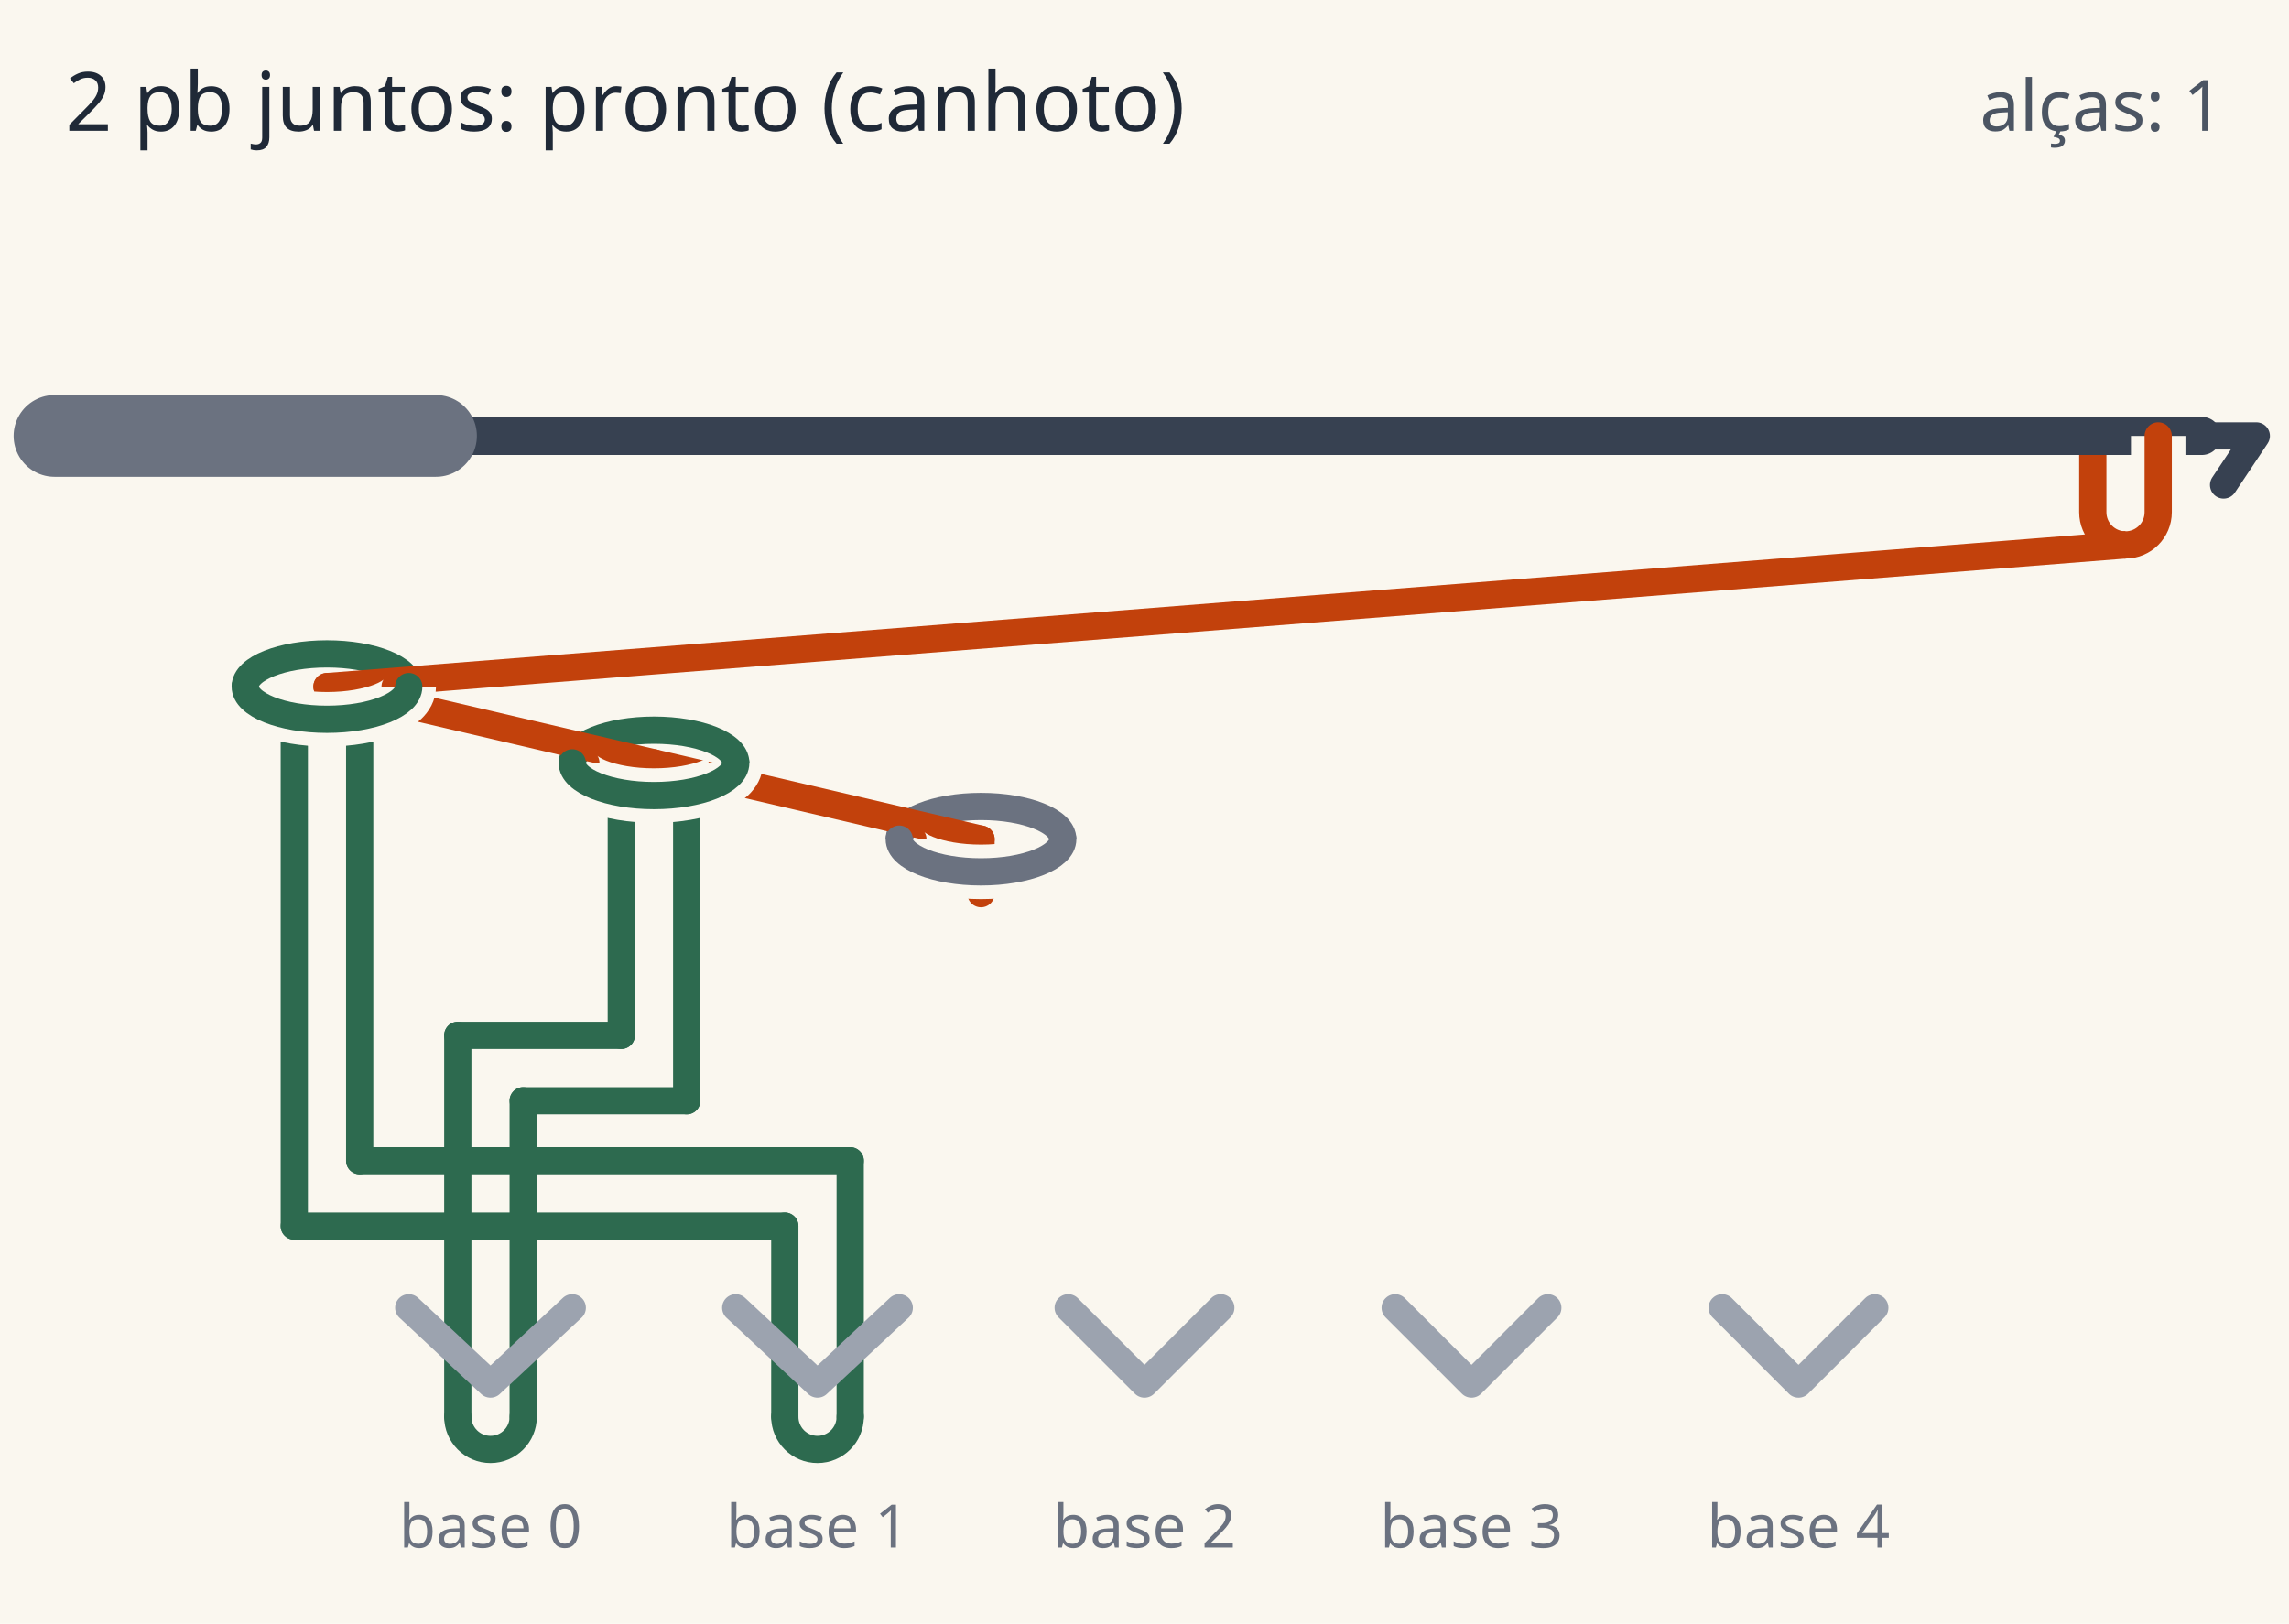
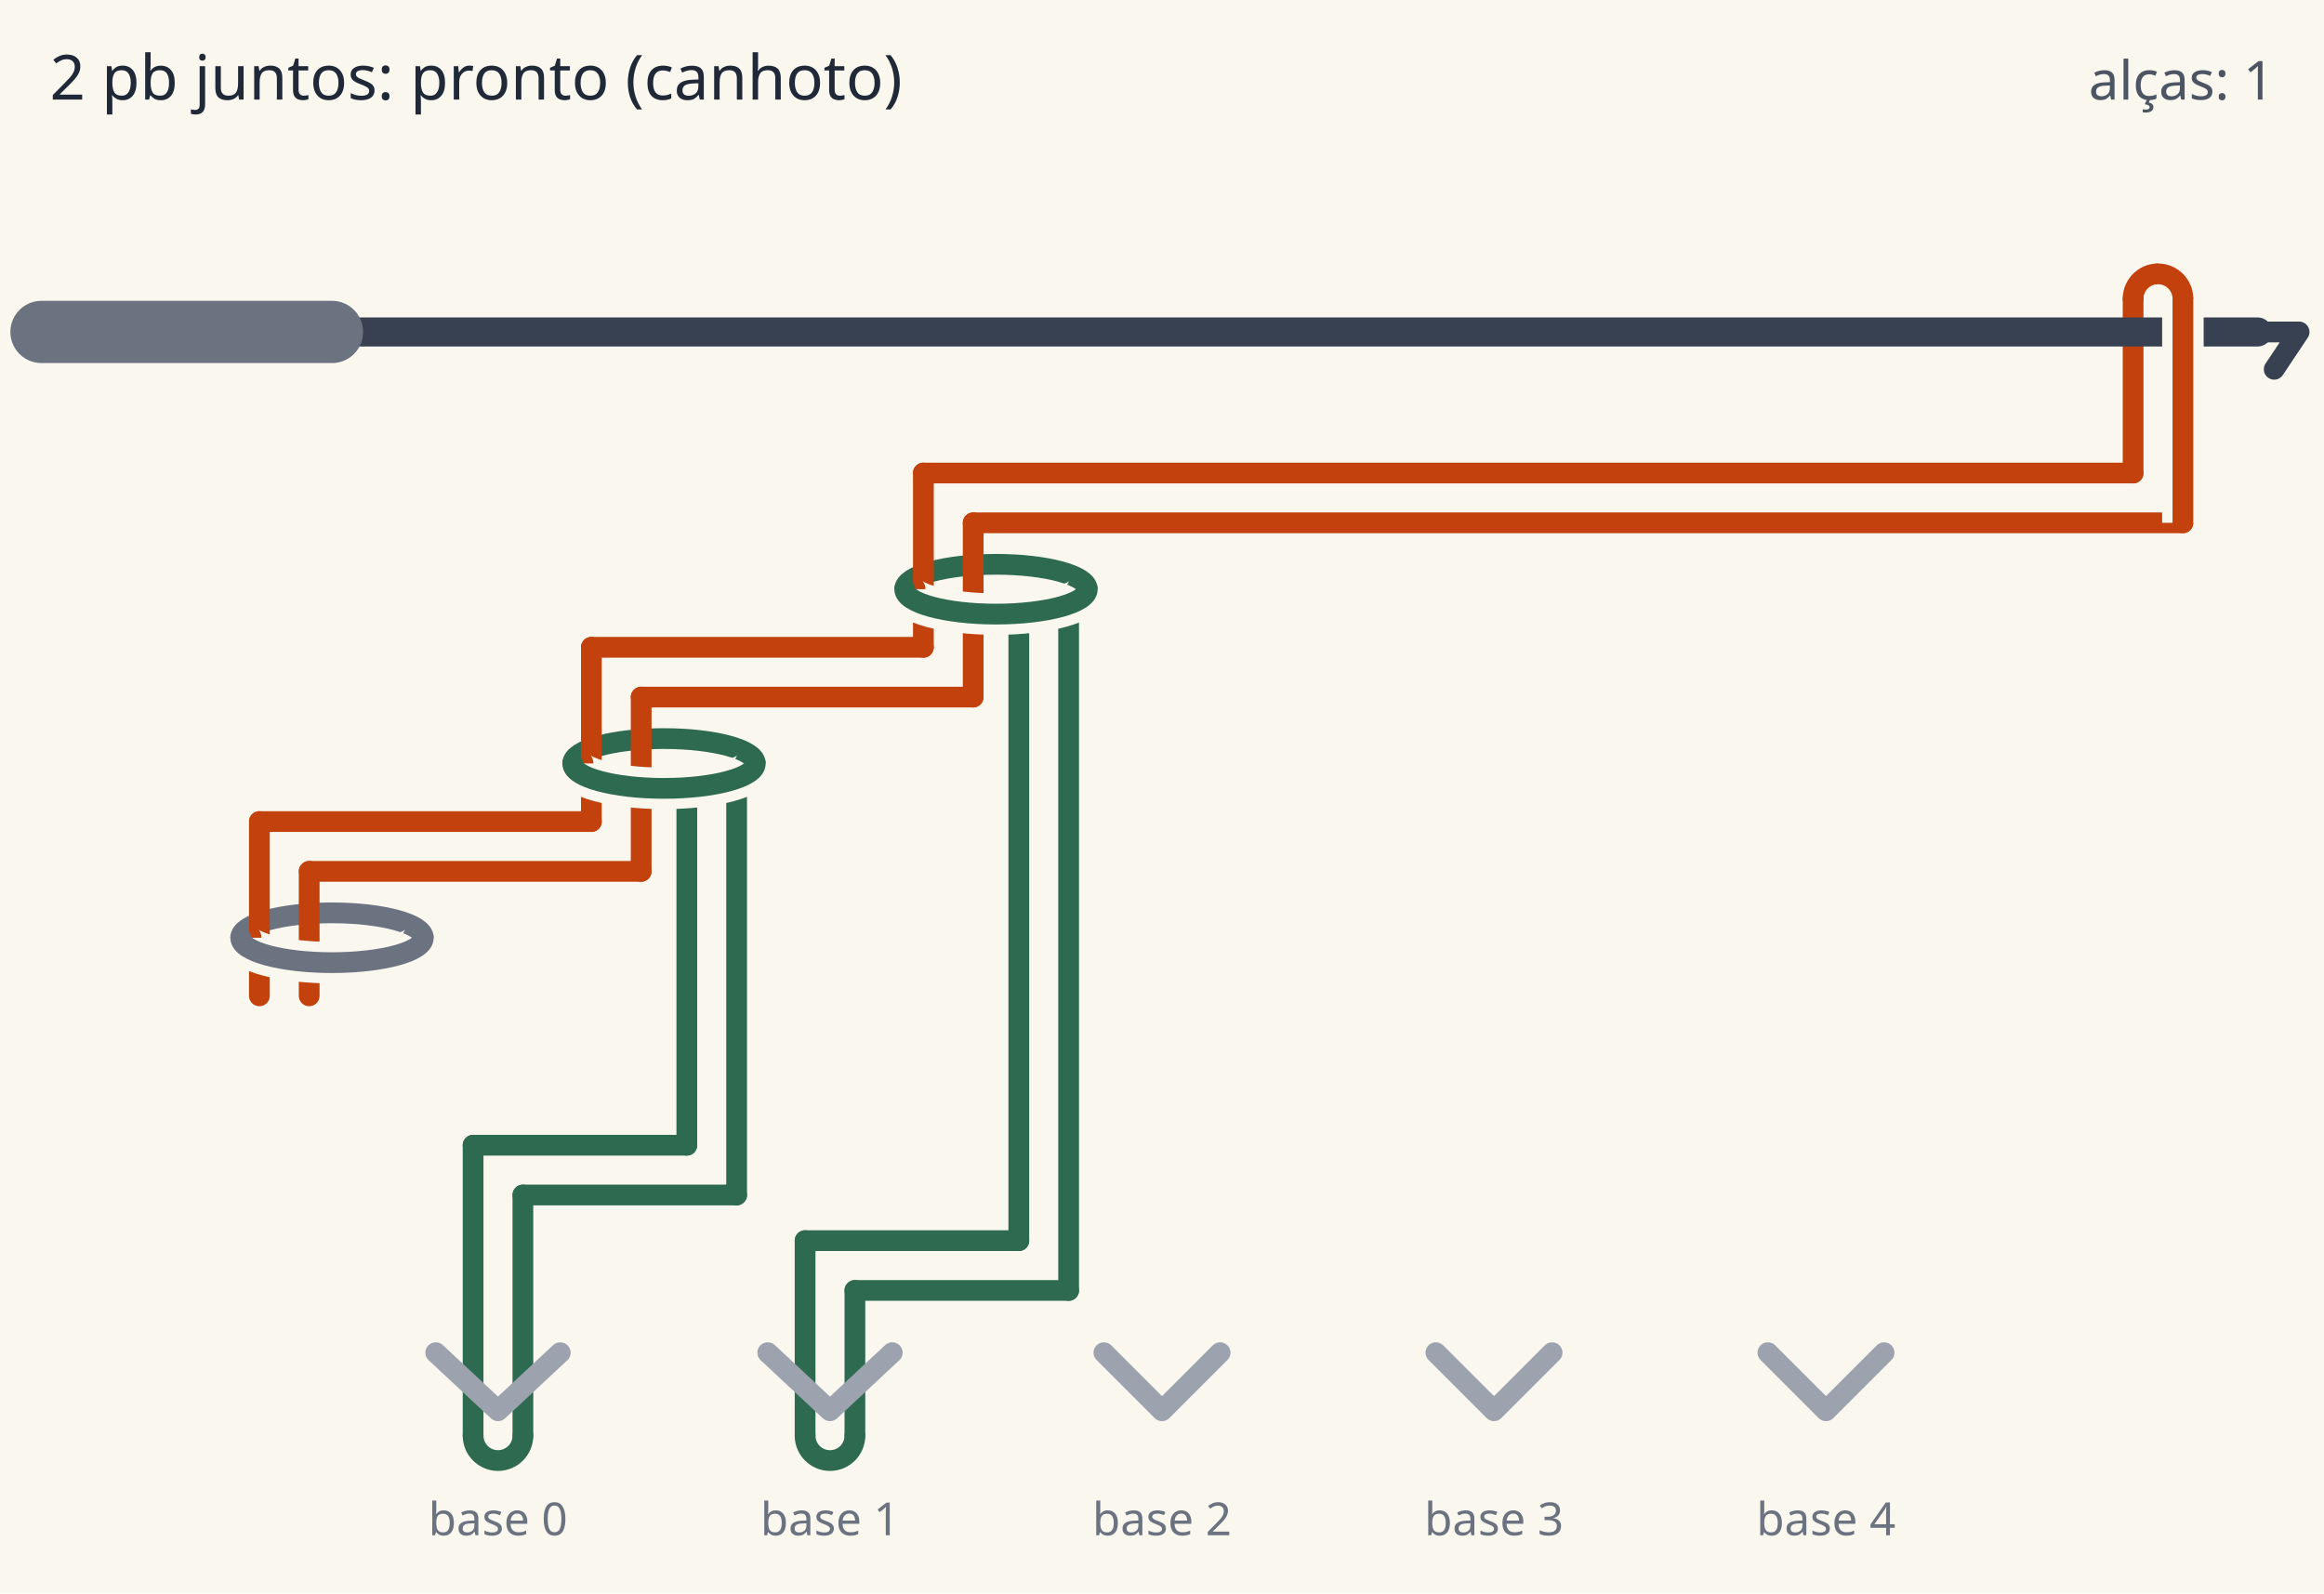
- <svg xmlns="http://www.w3.org/2000/svg" viewBox="0 0 420.0 298.0" width="420.0" height="298.0" font-family="sans-serif">
+ <svg xmlns="http://www.w3.org/2000/svg" viewBox="0 0 560.0 384.0" width="560.0" height="384.0" font-family="sans-serif">
  <rect width="100%" height="100%" fill="#faf7ef" />
  <text x="12" y="24" font-size="15" fill="#1f2937">2 pb juntos: pronto (canhoto)</text>
-   <text x="408.0" y="24" font-size="13" text-anchor="end" fill="#4b5563">alças: 1</text>
-   <text x="90.0" y="284.0" font-size="11" text-anchor="middle" fill="#6b7280">base 0</text>
-   <text x="150.0" y="284.0" font-size="11" text-anchor="middle" fill="#6b7280">base 1</text>
-   <text x="210.0" y="284.0" font-size="11" text-anchor="middle" fill="#6b7280">base 2</text>
-   <text x="270.0" y="284.0" font-size="11" text-anchor="middle" fill="#6b7280">base 3</text>
-   <text x="330.0" y="284.0" font-size="11" text-anchor="middle" fill="#6b7280">base 4</text>
-   <line data-leg="1" data-base="0" data-side="back" data-seg="0" x1="114.0" y1="146.0" x2="114.0" y2="190.0" stroke="#2d6a4f" stroke-width="5" stroke-linecap="round" />
-   <line data-leg="1" data-base="0" data-side="back" data-seg="1" x1="114.0" y1="190.0" x2="84.0" y2="190.0" stroke="#2d6a4f" stroke-width="5" stroke-linecap="round" />
-   <line data-leg="1" data-base="0" data-side="back" data-seg="2" x1="84.0" y1="190.0" x2="84.0" y2="260.0" stroke="#2d6a4f" stroke-width="5" stroke-linecap="round" />
-   <line data-leg="1" data-base="0" data-side="front" data-seg="0" x1="126.0" y1="146.0" x2="126.0" y2="202.0" stroke="#2d6a4f" stroke-width="5" stroke-linecap="round" />
-   <line data-leg="1" data-base="0" data-side="front" data-seg="1" x1="126.0" y1="202.0" x2="96.0" y2="202.0" stroke="#2d6a4f" stroke-width="5" stroke-linecap="round" />
-   <line data-leg="1" data-base="0" data-side="front" data-seg="2" x1="96.0" y1="202.0" x2="96.0" y2="260.0" stroke="#2d6a4f" stroke-width="5" stroke-linecap="round" />
-   <line data-leg="2" data-base="1" data-side="back" data-seg="0" x1="54.0" y1="132.0" x2="54.0" y2="225.0" stroke="#2d6a4f" stroke-width="5" stroke-linecap="round" />
-   <line data-leg="2" data-base="1" data-side="back" data-seg="1" x1="54.0" y1="225.0" x2="144.0" y2="225.0" stroke="#2d6a4f" stroke-width="5" stroke-linecap="round" />
-   <line data-leg="2" data-base="1" data-side="back" data-seg="2" x1="144.0" y1="225.0" x2="144.0" y2="260.0" stroke="#2d6a4f" stroke-width="5" stroke-linecap="round" />
-   <line data-leg="2" data-base="1" data-side="front" data-seg="0" x1="66.0" y1="132.0" x2="66.0" y2="213.0" stroke="#2d6a4f" stroke-width="5" stroke-linecap="round" />
-   <line data-leg="2" data-base="1" data-side="front" data-seg="1" x1="66.0" y1="213.0" x2="156.0" y2="213.0" stroke="#2d6a4f" stroke-width="5" stroke-linecap="round" />
-   <line data-leg="2" data-base="1" data-side="front" data-seg="2" x1="156.0" y1="213.0" x2="156.0" y2="260.0" stroke="#2d6a4f" stroke-width="5" stroke-linecap="round" />
-   <path data-leg-curve="1" data-base="0" d="M 84.0 260.0 A 6 6 0 0 0 96.0 260.0" fill="none" stroke="#2d6a4f" stroke-width="5" stroke-linecap="round" />
-   <path data-leg-curve="2" data-base="1" d="M 144.0 260.0 A 6 6 0 0 0 156.0 260.0" fill="none" stroke="#2d6a4f" stroke-width="5" stroke-linecap="round" />
-   <path data-base-top="0" data-cx="90.0" data-hw="15.0" d="M 75.0 240.0 L 90.0 254.0 L 105.0 240.0" fill="none" stroke="#9ca3af" stroke-width="5" stroke-linecap="round" stroke-linejoin="round" />
-   <path data-base-top="1" data-cx="150.0" data-hw="15.0" d="M 135.0 240.0 L 150.0 254.0 L 165.0 240.0" fill="none" stroke="#9ca3af" stroke-width="5" stroke-linecap="round" stroke-linejoin="round" />
-   <path data-base-top="2" data-cx="210.0" data-hw="14.0" d="M 196.0 240.0 L 210.0 254.0 L 224.0 240.0" fill="none" stroke="#9ca3af" stroke-width="5" stroke-linecap="round" stroke-linejoin="round" />
-   <path data-base-top="3" data-cx="270.0" data-hw="14.0" d="M 256.0 240.0 L 270.0 254.0 L 284.0 240.0" fill="none" stroke="#9ca3af" stroke-width="5" stroke-linecap="round" stroke-linejoin="round" />
-   <path data-base-top="4" data-cx="330.0" data-hw="14.0" d="M 316.0 240.0 L 330.0 254.0 L 344.0 240.0" fill="none" stroke="#9ca3af" stroke-width="5" stroke-linecap="round" stroke-linejoin="round" />
-   <path data-loop="0" data-kind="initial" data-on-hook="0" data-part="back" data-cx="180.0" data-cy="154.0" d="M 165.0 154.0 A 15 6 0 0 1 195.0 154.0" fill="none" stroke="#6b7280" stroke-width="5" stroke-linecap="round" />
-   <path data-loop="1" data-kind="pulled" data-on-hook="0" data-part="back" data-cx="120.0" data-cy="140.0" d="M 105.0 140.0 A 15 6 0 0 1 135.0 140.0" fill="none" stroke="#2d6a4f" stroke-width="5" stroke-linecap="round" />
-   <path data-loop="2" data-kind="pulled" data-on-hook="0" data-part="back" data-cx="60.0" data-cy="126.0" d="M 45.0 126.0 A 15 6 0 0 1 75.0 126.0" fill="none" stroke="#2d6a4f" stroke-width="5" stroke-linecap="round" />
-   <path data-loop="3" data-kind="yo" data-on-hook="1" data-part="back" data-cx="390.0" data-cy="80.0" d="M 384.0 80.0 L 384.0 94.0 A 6 6 0 0 0 390.0 100.0" fill="none" stroke="#c2410c" stroke-width="5" stroke-linecap="round" />
-   <line data-hook="1" x1="16.0" y1="80" x2="404.0" y2="80" stroke="#374151" stroke-width="7" stroke-linecap="round" />
+   <text x="548.0" y="24" font-size="13" text-anchor="end" fill="#4b5563">alças: 1</text>
+   <text x="120.0" y="370.0" font-size="11" text-anchor="middle" fill="#6b7280">base 0</text>
+   <text x="200.0" y="370.0" font-size="11" text-anchor="middle" fill="#6b7280">base 1</text>
+   <text x="280.0" y="370.0" font-size="11" text-anchor="middle" fill="#6b7280">base 2</text>
+   <text x="360.0" y="370.0" font-size="11" text-anchor="middle" fill="#6b7280">base 3</text>
+   <text x="440.0" y="370.0" font-size="11" text-anchor="middle" fill="#6b7280">base 4</text>
+   <path data-loop="0" data-kind="initial" data-on-hook="0" data-part="back" data-cx="80.0" data-cy="226.0" d="M 58.0 226.0 A 22 6 0 0 1 102.0 226.0" fill="none" stroke="#6b7280" stroke-width="5" stroke-linecap="round" />
+   <path data-loop="1" data-kind="pulled" data-on-hook="0" data-part="back" data-cx="160.0" data-cy="184.0" d="M 138.0 184.0 A 22 6 0 0 1 182.0 184.0" fill="none" stroke="#2d6a4f" stroke-width="5" stroke-linecap="round" />
+   <path data-loop="2" data-kind="pulled" data-on-hook="0" data-part="back" data-cx="240.0" data-cy="142.0" d="M 218.0 142.0 A 22 6 0 0 1 262.0 142.0" fill="none" stroke="#2d6a4f" stroke-width="5" stroke-linecap="round" />
+   <path data-bend="3" data-side="back" d="M 514.0 72 A 6 6 0 0 1 520.0 66" fill="none" stroke="#c2410c" stroke-width="5" stroke-linecap="round" />
+   <line data-pair="3" data-side="back" data-seg="0" data-strand="3" data-draw="1" data-loop="3" data-kind="yo" data-on-hook="1" data-part="back" data-cx="520.0" data-cy="80" x1="514.0" y1="72.0" x2="514.0" y2="114.0" stroke="#c2410c" stroke-width="5" stroke-linecap="round" />
+   <line data-hook="1" x1="16.0" y1="80" x2="544.0" y2="80" stroke="#374151" stroke-width="7" stroke-linecap="round" />
  <line data-hook-handle="1" x1="10.0" y1="80" x2="80.0" y2="80" stroke="#6b7280" stroke-width="15" stroke-linecap="round" />
-   <path data-hook-tip="1" d="M 402.0 80 L 414.0 80 L 408.0 89" fill="none" stroke="#374151" stroke-width="5" stroke-linecap="round" stroke-linejoin="round" />
-   <line data-strand="3" data-draw="1" data-through="2" x1="390.0" y1="100.0" x2="60.0" y2="126.0" stroke="#c2410c" stroke-width="5" stroke-linecap="round" />
-   <line data-strand="3" data-draw="1" data-through="1" x1="60.0" y1="126.0" x2="120.0" y2="140.0" stroke="#c2410c" stroke-width="5" stroke-linecap="round" />
-   <line data-strand="3" data-draw="1" data-through="0" x1="120.0" y1="140.0" x2="180.0" y2="154.0" stroke="#c2410c" stroke-width="5" stroke-linecap="round" />
-   <line data-strand="3" data-draw="1" data-exit="1" x1="180.0" y1="154.0" x2="180.0" y2="164.0" stroke="#c2410c" stroke-width="5" stroke-linecap="round" />
-   <path d="M 165.0 154.0 A 15 6 0 0 0 195.0 154.0" fill="none" stroke="#faf7ef" stroke-width="10" stroke-linecap="butt" />
-   <path data-loop="0" data-kind="initial" data-on-hook="0" data-part="front" data-cx="180.0" data-cy="154.0" d="M 165.0 154.0 A 15 6 0 0 0 195.0 154.0" fill="none" stroke="#6b7280" stroke-width="5" stroke-linecap="round" />
-   <path d="M 105.0 140.0 A 15 6 0 0 0 135.0 140.0" fill="none" stroke="#faf7ef" stroke-width="10" stroke-linecap="butt" />
-   <path data-loop="1" data-kind="pulled" data-on-hook="0" data-part="front" data-cx="120.0" data-cy="140.0" d="M 105.0 140.0 A 15 6 0 0 0 135.0 140.0" fill="none" stroke="#2d6a4f" stroke-width="5" stroke-linecap="round" />
-   <path d="M 45.0 126.0 A 15 6 0 0 0 75.0 126.0" fill="none" stroke="#faf7ef" stroke-width="10" stroke-linecap="butt" />
-   <path data-loop="2" data-kind="pulled" data-on-hook="0" data-part="front" data-cx="60.0" data-cy="126.0" d="M 45.0 126.0 A 15 6 0 0 0 75.0 126.0" fill="none" stroke="#2d6a4f" stroke-width="5" stroke-linecap="round" />
-   <path d="M 390.0 100.0 A 6 6 0 0 0 396.0 94.0 L 396.0 80.0" fill="none" stroke="#faf7ef" stroke-width="10" stroke-linecap="butt" />
-   <path data-loop="3" data-kind="yo" data-on-hook="1" data-part="front" data-cx="390.0" data-cy="80.0" d="M 390.0 100.0 A 6 6 0 0 0 396.0 94.0 L 396.0 80.0" fill="none" stroke="#c2410c" stroke-width="5" stroke-linecap="round" />
+   <path data-hook-tip="1" d="M 542.0 80 L 554.0 80 L 548.0 89" fill="none" stroke="#374151" stroke-width="5" stroke-linecap="round" stroke-linejoin="round" />
+   <line data-pair="1" data-side="back" data-seg="0" data-leg="1" data-base="0" x1="165.5" y1="190.0" x2="165.5" y2="276.0" stroke="#2d6a4f" stroke-width="5" stroke-linecap="round" />
+   <line data-pair="1" data-side="back" data-seg="1" data-leg="1" data-base="0" x1="165.5" y1="276.0" x2="114.0" y2="276.0" stroke="#2d6a4f" stroke-width="5" stroke-linecap="round" />
+   <line data-pair="1" data-side="back" data-seg="2" data-leg="1" data-base="0" x1="114.0" y1="276.0" x2="114.0" y2="346.0" stroke="#2d6a4f" stroke-width="5" stroke-linecap="round" />
+   <line data-pair="1" data-side="front" data-seg="0" data-leg="1" data-base="0" x1="177.5" y1="190.0" x2="177.5" y2="288.0" stroke="#2d6a4f" stroke-width="5" stroke-linecap="round" />
+   <line data-pair="1" data-side="front" data-seg="1" data-leg="1" data-base="0" x1="177.5" y1="288.0" x2="126.0" y2="288.0" stroke="#2d6a4f" stroke-width="5" stroke-linecap="round" />
+   <line data-pair="1" data-side="front" data-seg="2" data-leg="1" data-base="0" x1="126.0" y1="288.0" x2="126.0" y2="346.0" stroke="#2d6a4f" stroke-width="5" stroke-linecap="round" />
+   <line data-pair="2" data-side="back" data-seg="0" data-leg="2" data-base="1" x1="245.5" y1="148.0" x2="245.5" y2="299.0" stroke="#2d6a4f" stroke-width="5" stroke-linecap="round" />
+   <line data-pair="2" data-side="back" data-seg="1" data-leg="2" data-base="1" x1="245.5" y1="299.0" x2="194.0" y2="299.0" stroke="#2d6a4f" stroke-width="5" stroke-linecap="round" />
+   <line data-pair="2" data-side="back" data-seg="2" data-leg="2" data-base="1" x1="194.0" y1="299.0" x2="194.0" y2="346.0" stroke="#2d6a4f" stroke-width="5" stroke-linecap="round" />
+   <line data-pair="2" data-side="front" data-seg="0" data-leg="2" data-base="1" x1="257.5" y1="148.0" x2="257.5" y2="311.0" stroke="#2d6a4f" stroke-width="5" stroke-linecap="round" />
+   <line data-pair="2" data-side="front" data-seg="1" data-leg="2" data-base="1" x1="257.5" y1="311.0" x2="206.0" y2="311.0" stroke="#2d6a4f" stroke-width="5" stroke-linecap="round" />
+   <line data-pair="2" data-side="front" data-seg="2" data-leg="2" data-base="1" x1="206.0" y1="311.0" x2="206.0" y2="346.0" stroke="#2d6a4f" stroke-width="5" stroke-linecap="round" />
+   <line data-pair="3" data-side="back" data-seg="1" data-strand="3" data-draw="1" x1="514.0" y1="114.0" x2="222.5" y2="114.0" stroke="#c2410c" stroke-width="5" stroke-linecap="round" />
+   <line data-pair="3" data-side="back" data-seg="2" data-strand="3" data-draw="1" data-through="2" x1="222.5" y1="114.0" x2="222.5" y2="156.0" stroke="#c2410c" stroke-width="5" stroke-linecap="round" />
+   <line data-pair="3" data-side="back" data-seg="3" data-strand="3" data-draw="1" x1="222.5" y1="156.0" x2="142.5" y2="156.0" stroke="#c2410c" stroke-width="5" stroke-linecap="round" />
+   <line data-pair="3" data-side="back" data-seg="4" data-strand="3" data-draw="1" data-through="1" x1="142.5" y1="156.0" x2="142.5" y2="198.0" stroke="#c2410c" stroke-width="5" stroke-linecap="round" />
+   <line data-pair="3" data-side="back" data-seg="5" data-strand="3" data-draw="1" x1="142.5" y1="198.0" x2="62.5" y2="198.0" stroke="#c2410c" stroke-width="5" stroke-linecap="round" />
+   <line data-pair="3" data-side="back" data-seg="6" data-strand="3" data-draw="1" data-through="0" x1="62.5" y1="198.0" x2="62.5" y2="240.0" stroke="#c2410c" stroke-width="5" stroke-linecap="round" />
+   <line data-pair="3" data-side="front" data-seg="1" data-strand="3" data-draw="1" x1="526.0" y1="126.0" x2="234.5" y2="126.0" stroke="#c2410c" stroke-width="5" stroke-linecap="round" />
+   <line data-pair="3" data-side="front" data-seg="2" data-strand="3" data-draw="1" data-through="2" x1="234.5" y1="126.0" x2="234.5" y2="168.0" stroke="#c2410c" stroke-width="5" stroke-linecap="round" />
+   <line data-pair="3" data-side="front" data-seg="3" data-strand="3" data-draw="1" x1="234.5" y1="168.0" x2="154.5" y2="168.0" stroke="#c2410c" stroke-width="5" stroke-linecap="round" />
+   <line data-pair="3" data-side="front" data-seg="4" data-strand="3" data-draw="1" data-through="1" x1="154.5" y1="168.0" x2="154.5" y2="210.0" stroke="#c2410c" stroke-width="5" stroke-linecap="round" />
+   <line data-pair="3" data-side="front" data-seg="5" data-strand="3" data-draw="1" x1="154.5" y1="210.0" x2="74.5" y2="210.0" stroke="#c2410c" stroke-width="5" stroke-linecap="round" />
+   <line data-pair="3" data-side="front" data-seg="6" data-strand="3" data-draw="1" data-through="0" x1="74.5" y1="210.0" x2="74.5" y2="240.0" stroke="#c2410c" stroke-width="5" stroke-linecap="round" />
+   <path data-leg-curve="1" data-base="0" d="M 114.0 346.0 A 6 6 0 0 0 126.0 346.0" fill="none" stroke="#2d6a4f" stroke-width="5" stroke-linecap="round" />
+   <path data-leg-curve="2" data-base="1" d="M 194.0 346.0 A 6 6 0 0 0 206.0 346.0" fill="none" stroke="#2d6a4f" stroke-width="5" stroke-linecap="round" />
+   <path data-base-top="0" data-cx="120.0" data-hw="15.0" d="M 105.0 326.0 L 120.0 340.0 L 135.0 326.0" fill="none" stroke="#9ca3af" stroke-width="5" stroke-linecap="round" stroke-linejoin="round" />
+   <path data-base-top="1" data-cx="200.0" data-hw="15.0" d="M 185.0 326.0 L 200.0 340.0 L 215.0 326.0" fill="none" stroke="#9ca3af" stroke-width="5" stroke-linecap="round" stroke-linejoin="round" />
+   <path data-base-top="2" data-cx="280.0" data-hw="14.0" d="M 266.0 326.0 L 280.0 340.0 L 294.0 326.0" fill="none" stroke="#9ca3af" stroke-width="5" stroke-linecap="round" stroke-linejoin="round" />
+   <path data-base-top="3" data-cx="360.0" data-hw="14.0" d="M 346.0 326.0 L 360.0 340.0 L 374.0 326.0" fill="none" stroke="#9ca3af" stroke-width="5" stroke-linecap="round" stroke-linejoin="round" />
+   <path data-base-top="4" data-cx="440.0" data-hw="14.0" d="M 426.0 326.0 L 440.0 340.0 L 454.0 326.0" fill="none" stroke="#9ca3af" stroke-width="5" stroke-linecap="round" stroke-linejoin="round" />
+   <path d="M 58.0 226.0 A 22 6 0 0 0 102.0 226.0" fill="none" stroke="#faf7ef" stroke-width="10" stroke-linecap="butt" />
+   <path data-loop="0" data-kind="initial" data-on-hook="0" data-part="front" data-cx="80.0" data-cy="226.0" d="M 58.0 226.0 A 22 6 0 0 0 102.0 226.0" fill="none" stroke="#6b7280" stroke-width="5" stroke-linecap="round" />
+   <path d="M 138.0 184.0 A 22 6 0 0 0 182.0 184.0" fill="none" stroke="#faf7ef" stroke-width="10" stroke-linecap="butt" />
+   <path data-loop="1" data-kind="pulled" data-on-hook="0" data-part="front" data-cx="160.0" data-cy="184.0" d="M 138.0 184.0 A 22 6 0 0 0 182.0 184.0" fill="none" stroke="#2d6a4f" stroke-width="5" stroke-linecap="round" />
+   <path d="M 218.0 142.0 A 22 6 0 0 0 262.0 142.0" fill="none" stroke="#faf7ef" stroke-width="10" stroke-linecap="butt" />
+   <path data-loop="2" data-kind="pulled" data-on-hook="0" data-part="front" data-cx="240.0" data-cy="142.0" d="M 218.0 142.0 A 22 6 0 0 0 262.0 142.0" fill="none" stroke="#2d6a4f" stroke-width="5" stroke-linecap="round" />
+   <path d="M 520.0 66 A 6 6 0 0 1 526.0 72" stroke="#faf7ef" stroke-width="10" stroke-linecap="butt" fill="none" />
+   <path data-bend="3" data-side="front" d="M 520.0 66 A 6 6 0 0 1 526.0 72" fill="none" stroke="#c2410c" stroke-width="5" stroke-linecap="round" />
+   <line x1="526.0" y1="72.0" x2="526.0" y2="126.0" stroke="#faf7ef" stroke-width="10" stroke-linecap="butt" fill="none" />
+   <line data-pair="3" data-side="front" data-seg="0" data-strand="3" data-draw="1" data-loop="3" data-kind="yo" data-on-hook="1" data-part="front" data-cx="520.0" data-cy="80" x1="526.0" y1="72.0" x2="526.0" y2="126.0" stroke="#c2410c" stroke-width="5" stroke-linecap="round" />
</svg>
